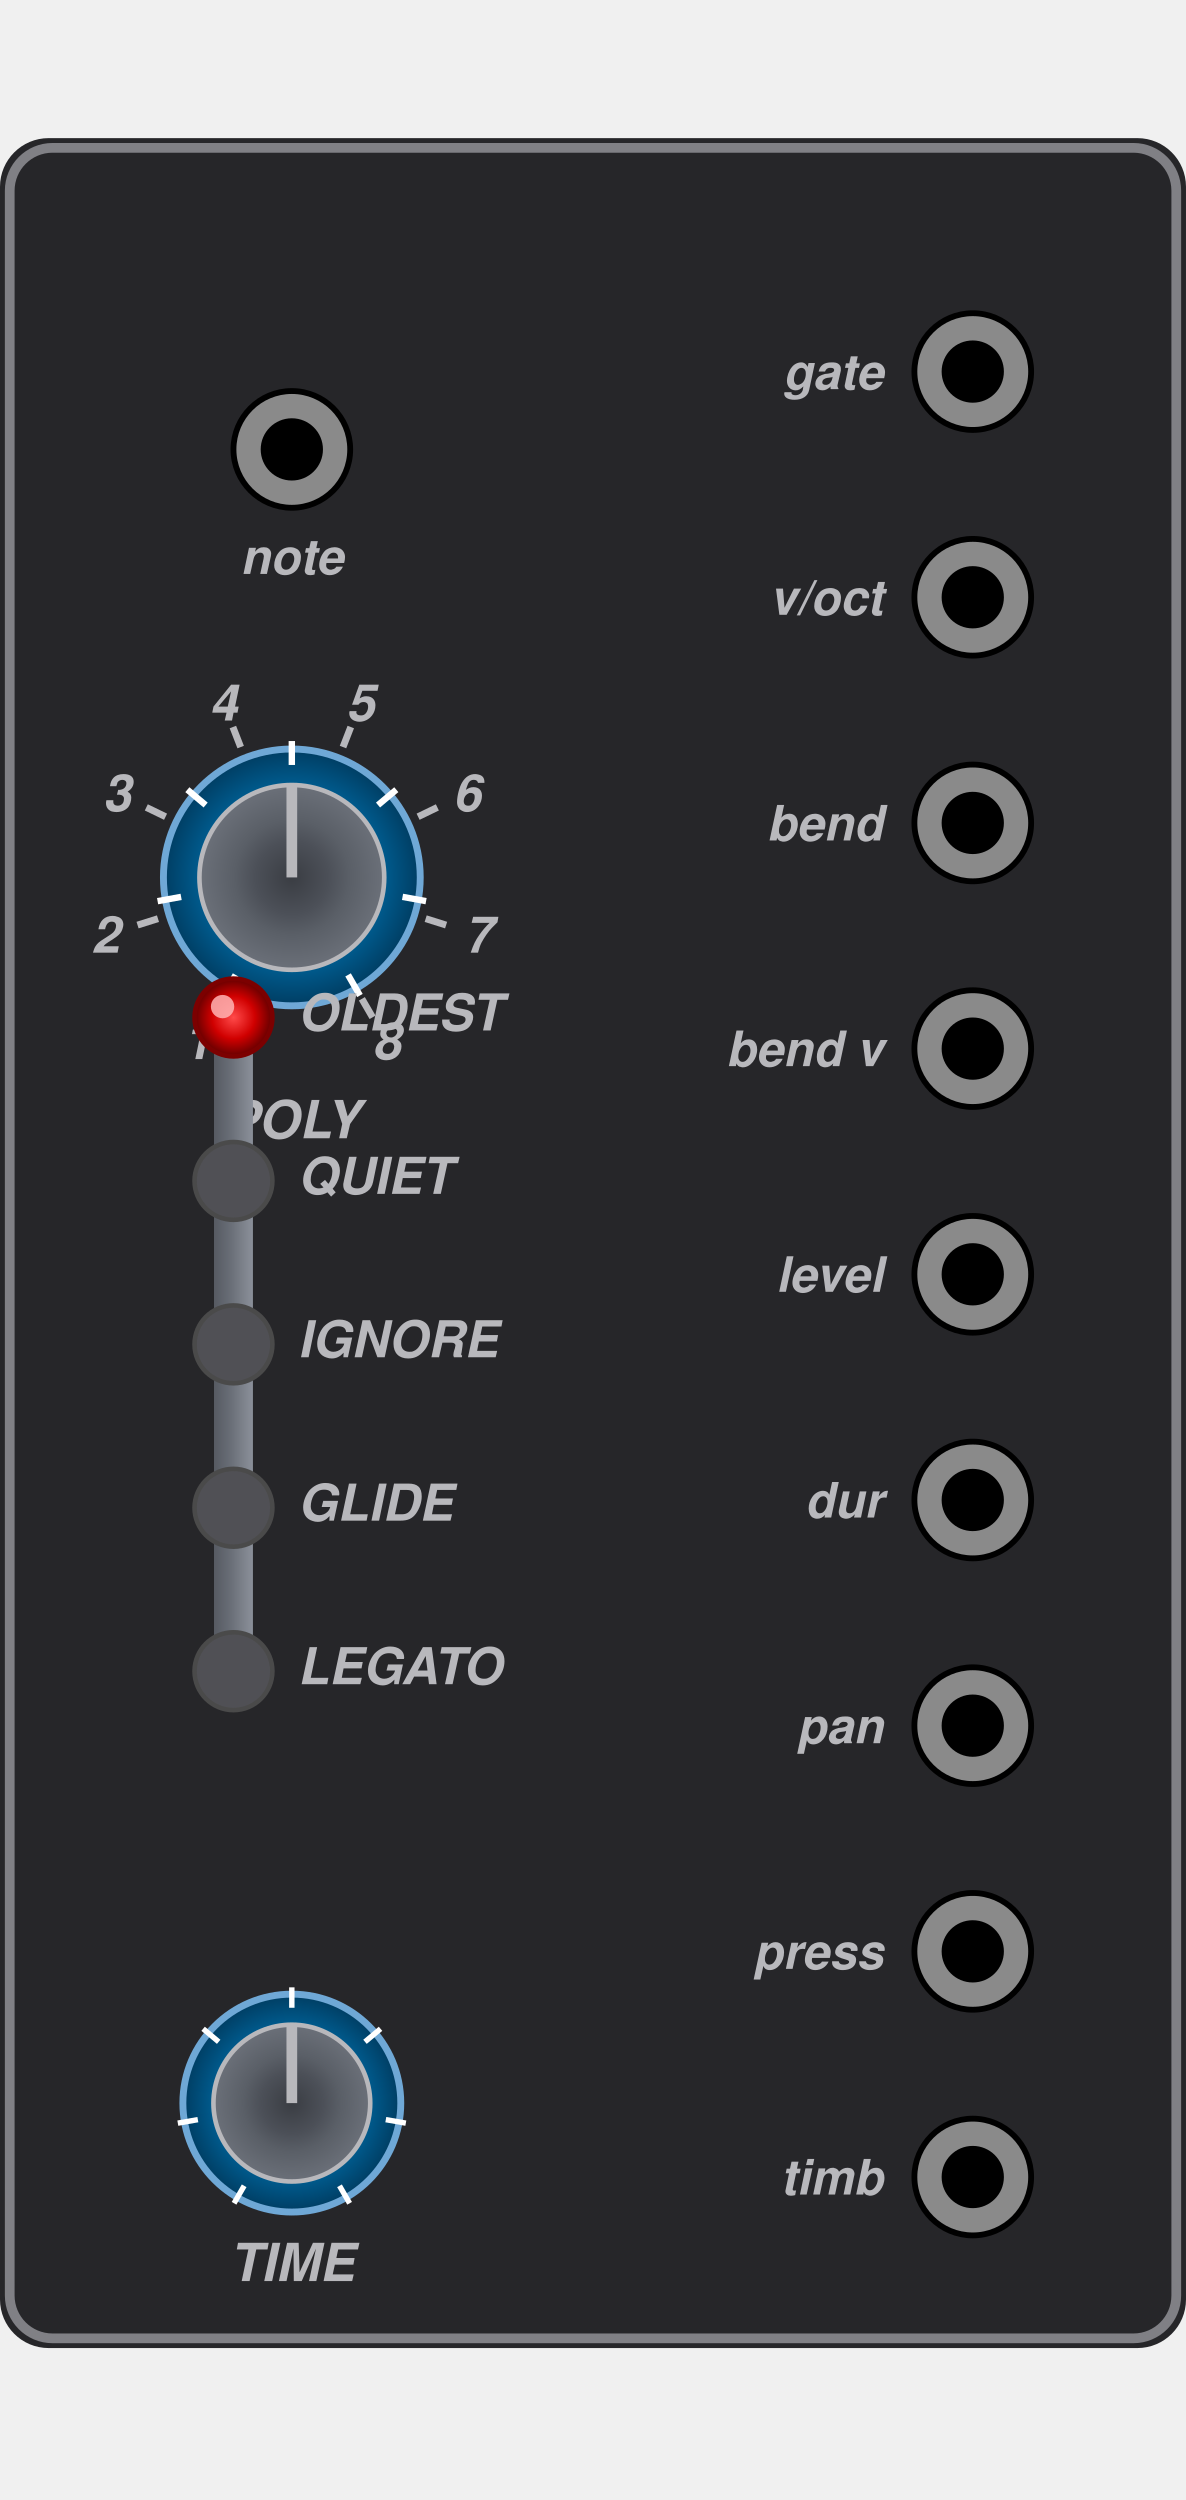
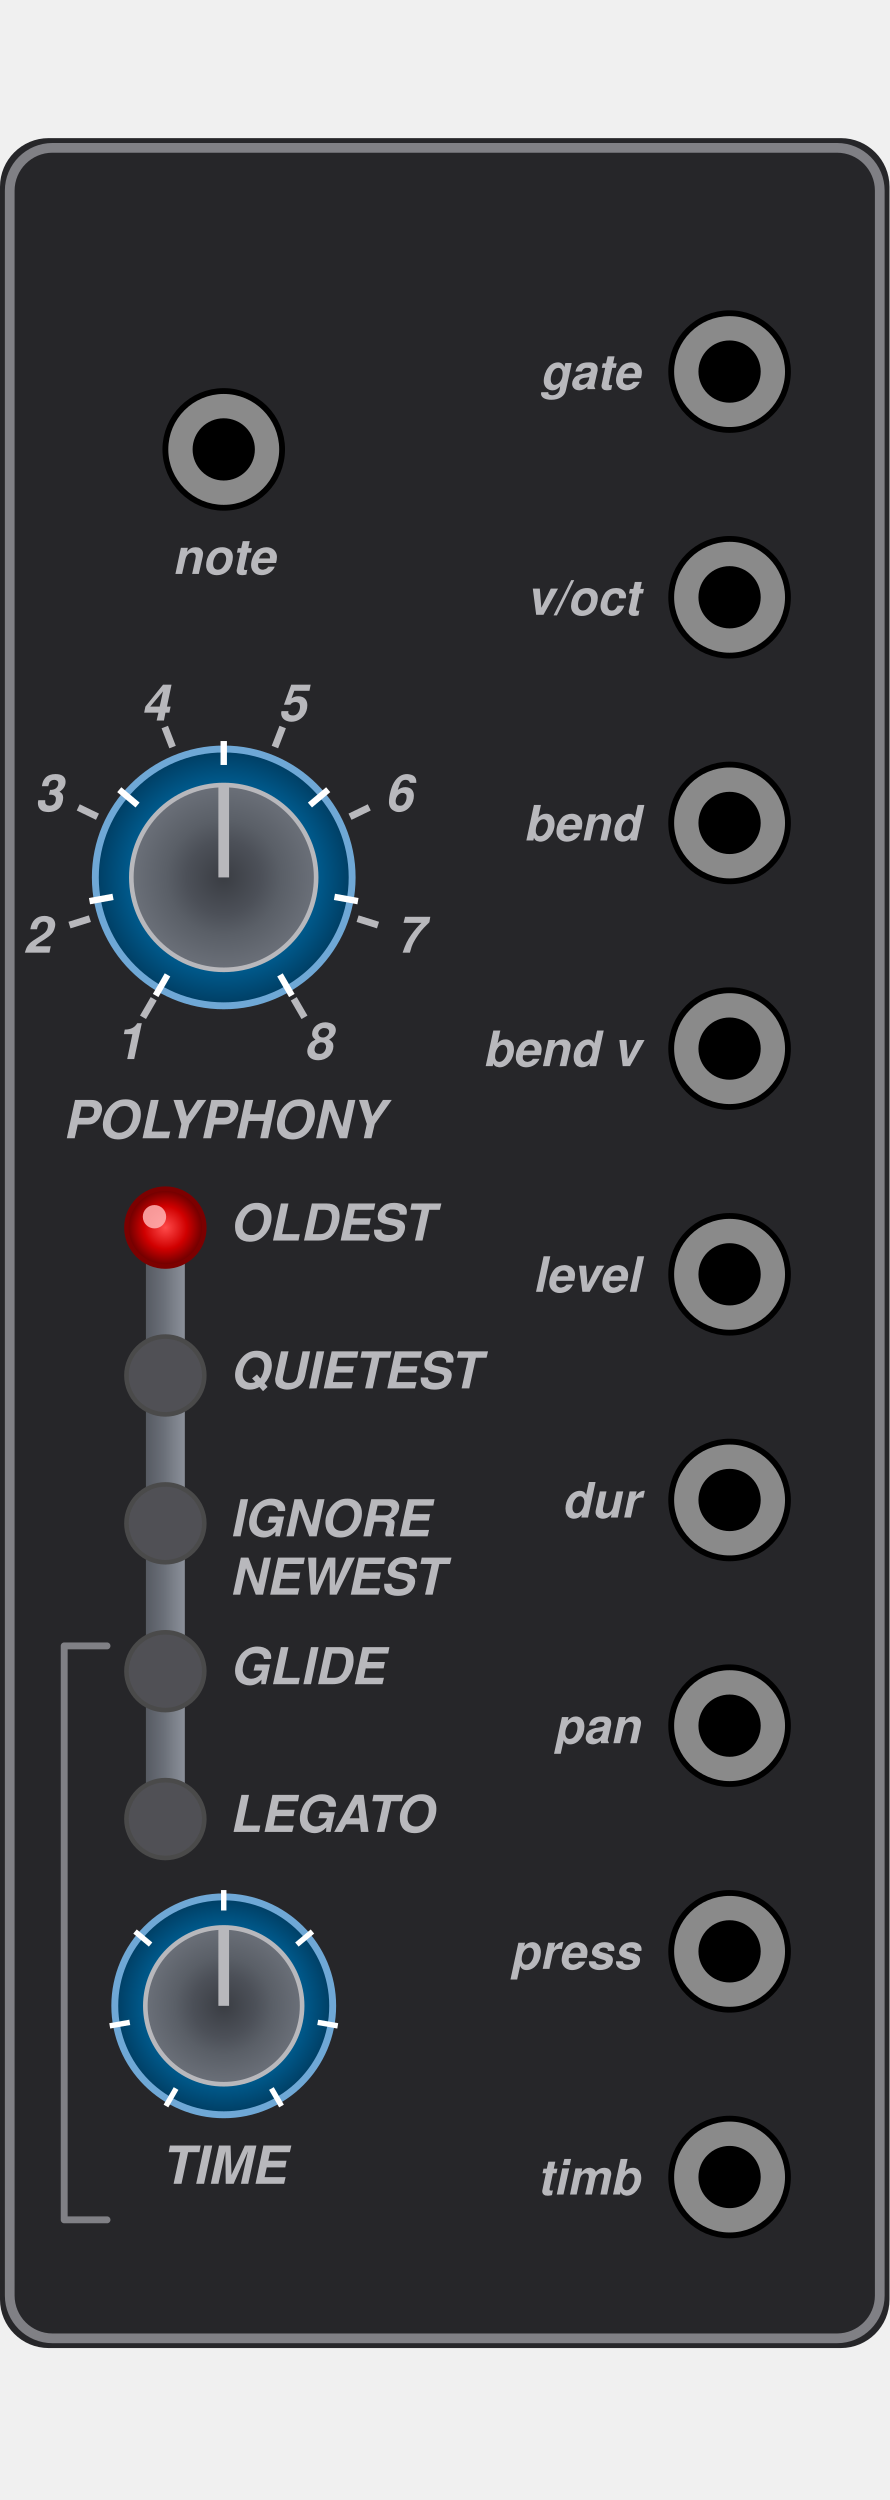
- <svg xmlns="http://www.w3.org/2000/svg" width="60.96mm" height="128.5mm" viewBox="3.9 0 60.96 128.5" font-family="Arial Narrow, Helvetica, Arial, sans-serif">
+ <svg xmlns="http://www.w3.org/2000/svg" width="45.72mm" height="128.5mm" viewBox="3.9 0 45.72 128.5" font-family="Arial Narrow, Helvetica, Arial, sans-serif">
  <defs>
    <linearGradient id="metalStripV" x1="0" y1="0" x2="1" y2="0">
      <stop offset="0" stop-color="#565a62" />
      <stop offset="0.45" stop-color="#6a6f78" />
      <stop offset="0.7" stop-color="#7a7f88" />
      <stop offset="1" stop-color="#8b909a" />
    </linearGradient>
    <linearGradient id="metalStripH" x1="0" y1="0" x2="0" y2="1">
      <stop offset="0" stop-color="#565a62" />
      <stop offset="0.45" stop-color="#6a6f78" />
      <stop offset="0.7" stop-color="#7a7f88" />
      <stop offset="1" stop-color="#8b909a" />
    </linearGradient>
    <radialGradient id="metalDisc">
      <stop offset="0" stop-color="#565a62" />
      <stop offset="0.45" stop-color="#6a6f78" />
      <stop offset="0.7" stop-color="#7a7f88" />
      <stop offset="1" stop-color="#8b909a" />
    </radialGradient>
    <radialGradient id="blueRing">
      <stop offset="0" stop-color="#1688cc" />
      <stop offset="0.55" stop-color="#006da8" />
      <stop offset="1" stop-color="#003d62" />
    </radialGradient>
    <radialGradient id="orangeRing">
      <stop offset="0" stop-color="#f2953a" />
      <stop offset="0.55" stop-color="#d06b00" />
      <stop offset="1" stop-color="#6f3800" />
    </radialGradient>
    <radialGradient id="greenRing">
      <stop offset="0" stop-color="#3ec06a" />
      <stop offset="0.55" stop-color="#149146" />
      <stop offset="1" stop-color="#0a4a24" />
    </radialGradient>
    <radialGradient id="purpleRing">
      <stop offset="0" stop-color="#a07ae0" />
      <stop offset="0.55" stop-color="#7548c0" />
      <stop offset="1" stop-color="#3d2268" />
    </radialGradient>
    <radialGradient id="blueDial">
      <stop offset="0" stop-color="#1d79b7" />
      <stop offset="0.6" stop-color="#00639a" />
      <stop offset="1" stop-color="#00456e" />
    </radialGradient>
    <radialGradient id="knobCap">
      <stop offset="0" stop-color="#3a3d43" />
      <stop offset="0.4" stop-color="#4c5058" />
      <stop offset="0.62" stop-color="#5a5f67" />
      <stop offset="1" stop-color="#6b7079" />
    </radialGradient>
    <radialGradient id="redLed">
      <stop offset="0" stop-color="#ff4a4a" />
      <stop offset="0.55" stop-color="#d00000" />
      <stop offset="1" stop-color="#650000" />
    </radialGradient>
    <radialGradient id="greenLed">
      <stop offset="0" stop-color="#5cf07a" />
      <stop offset="0.55" stop-color="#12a531" />
      <stop offset="1" stop-color="#054d15" />
    </radialGradient>
    <radialGradient id="orangeLed">
      <stop offset="0" stop-color="#ffbf5c" />
      <stop offset="0.55" stop-color="#ef7d00" />
      <stop offset="1" stop-color="#7a3a00" />
    </radialGradient>
  </defs>
  <g transform="translate(3.9 7.0994)">
-     <rect x="0" y="0" width="60.96" height="113.591" rx="2.5" fill="#262629" />
-     <rect x="0.5" y="0.5" width="59.96" height="112.591" rx="2.2" fill="none" stroke="#808085" stroke-width="0.5" />
-     <g data-wcoast-port="noteIn" data-wcoast-cx="15" data-wcoast-cy="16">
-       <circle cx="15" cy="16" r="3" fill="#8a8a8a" stroke="#000000" stroke-width="0.3" />
-       <circle cx="15" cy="16" r="1.6" fill="#000000" />
+     <rect x="0" y="0" width="45.72" height="113.591" rx="2.5" fill="#262629" />
+     <rect x="0.5" y="0.5" width="44.72" height="112.591" rx="2.2" fill="none" stroke="#808085" stroke-width="0.5" />
+     <g data-wcoast-port="noteIn" data-wcoast-cx="11.5" data-wcoast-cy="16">
+       <circle cx="11.5" cy="16" r="3" fill="#8a8a8a" stroke="#000000" stroke-width="0.3" />
+       <circle cx="11.5" cy="16" r="1.6" fill="#000000" />
    </g>
-     <text x="15" y="22.404" font-size="2.506" font-weight="700" font-style="italic" fill="#b8b8bc" text-anchor="middle" font-family="Arial Narrow, Helvetica, Arial, sans-serif" data-wcoast-label-for="noteIn">note</text>
-     <g data-wcoast-param="poly" data-wcoast-cx="15" data-wcoast-cy="38" data-wcoast-angle-min="-150" data-wcoast-angle-max="150">
-       <circle cx="15" cy="38" r="6.6" fill="url(#blueRing)" stroke="#6fa8d6" stroke-width="0.355" />
-       <circle cx="15" cy="38" r="4.75" fill="url(#knobCap)" stroke="#b8b8bc" stroke-width="0.237" />
-       <line x1="11.40" y1="44.24" x2="10.85" y2="45.19" stroke="#b8b8bc" stroke-width="0.355" />
-       <text x="10.137" y="47.335" font-size="2.606" font-weight="700" font-style="italic" fill="#b8b8bc" text-anchor="middle" font-family="Arial Narrow, Helvetica, Arial, sans-serif" data-wcoast-label-for="poly">1</text>
-       <line x1="8.12" y1="40.12" x2="7.07" y2="40.45" stroke="#b8b8bc" stroke-width="0.355" />
-       <text x="5.423" y="41.866" font-size="2.606" font-weight="700" font-style="italic" fill="#b8b8bc" text-anchor="middle" font-family="Arial Narrow, Helvetica, Arial, sans-serif" data-wcoast-label-for="poly">2</text>
-       <line x1="8.51" y1="34.88" x2="7.52" y2="34.40" stroke="#b8b8bc" stroke-width="0.355" />
-       <text x="6.002" y="34.579" font-size="2.606" font-weight="700" font-style="italic" fill="#b8b8bc" text-anchor="middle" font-family="Arial Narrow, Helvetica, Arial, sans-serif" data-wcoast-label-for="poly">3</text>
-       <line x1="12.37" y1="31.30" x2="11.97" y2="30.27" stroke="#b8b8bc" stroke-width="0.355" />
-       <text x="11.479" y="29.94" font-size="2.606" font-weight="700" font-style="italic" fill="#b8b8bc" text-anchor="middle" font-family="Arial Narrow, Helvetica, Arial, sans-serif" data-wcoast-label-for="poly">4</text>
-       <line x1="17.63" y1="31.30" x2="18.03" y2="30.27" stroke="#b8b8bc" stroke-width="0.355" />
-       <text x="18.521" y="29.94" font-size="2.606" font-weight="700" font-style="italic" fill="#b8b8bc" text-anchor="middle" font-family="Arial Narrow, Helvetica, Arial, sans-serif" data-wcoast-label-for="poly">5</text>
-       <line x1="21.49" y1="34.88" x2="22.48" y2="34.40" stroke="#b8b8bc" stroke-width="0.355" />
-       <text x="23.998" y="34.579" font-size="2.606" font-weight="700" font-style="italic" fill="#b8b8bc" text-anchor="middle" font-family="Arial Narrow, Helvetica, Arial, sans-serif" data-wcoast-label-for="poly">6</text>
-       <line x1="21.88" y1="40.12" x2="22.93" y2="40.45" stroke="#b8b8bc" stroke-width="0.355" />
-       <text x="24.577" y="41.866" font-size="2.606" font-weight="700" font-style="italic" fill="#b8b8bc" text-anchor="middle" font-family="Arial Narrow, Helvetica, Arial, sans-serif" data-wcoast-label-for="poly">7</text>
-       <line x1="18.60" y1="44.24" x2="19.15" y2="45.19" stroke="#b8b8bc" stroke-width="0.355" />
-       <text x="19.863" y="47.335" font-size="2.606" font-weight="700" font-style="italic" fill="#b8b8bc" text-anchor="middle" font-family="Arial Narrow, Helvetica, Arial, sans-serif" data-wcoast-label-for="poly">8</text>
+     <text x="11.5" y="22.404" font-size="2.506" font-weight="700" font-style="italic" fill="#b8b8bc" text-anchor="middle" font-family="Arial Narrow, Helvetica, Arial, sans-serif" data-wcoast-label-for="noteIn">note</text>
+     <g data-wcoast-param="poly" data-wcoast-cx="11.5" data-wcoast-cy="38" data-wcoast-angle-min="-150" data-wcoast-angle-max="150">
+       <circle cx="11.5" cy="38" r="6.6" fill="url(#blueRing)" stroke="#6fa8d6" stroke-width="0.355" />
+       <circle cx="11.5" cy="38" r="4.75" fill="url(#knobCap)" stroke="#b8b8bc" stroke-width="0.237" />
+       <line x1="7.90" y1="44.24" x2="7.35" y2="45.19" stroke="#b8b8bc" stroke-width="0.355" />
+       <text x="6.637" y="47.335" font-size="2.606" font-weight="700" font-style="italic" fill="#b8b8bc" text-anchor="middle" font-family="Arial Narrow, Helvetica, Arial, sans-serif" data-wcoast-label-for="poly">1</text>
+       <line x1="4.62" y1="40.12" x2="3.57" y2="40.45" stroke="#b8b8bc" stroke-width="0.355" />
+       <text x="1.923" y="41.866" font-size="2.606" font-weight="700" font-style="italic" fill="#b8b8bc" text-anchor="middle" font-family="Arial Narrow, Helvetica, Arial, sans-serif" data-wcoast-label-for="poly">2</text>
+       <line x1="5.01" y1="34.88" x2="4.02" y2="34.40" stroke="#b8b8bc" stroke-width="0.355" />
+       <text x="2.502" y="34.579" font-size="2.606" font-weight="700" font-style="italic" fill="#b8b8bc" text-anchor="middle" font-family="Arial Narrow, Helvetica, Arial, sans-serif" data-wcoast-label-for="poly">3</text>
+       <line x1="8.87" y1="31.30" x2="8.47" y2="30.27" stroke="#b8b8bc" stroke-width="0.355" />
+       <text x="7.979" y="29.94" font-size="2.606" font-weight="700" font-style="italic" fill="#b8b8bc" text-anchor="middle" font-family="Arial Narrow, Helvetica, Arial, sans-serif" data-wcoast-label-for="poly">4</text>
+       <line x1="14.13" y1="31.30" x2="14.53" y2="30.27" stroke="#b8b8bc" stroke-width="0.355" />
+       <text x="15.021" y="29.94" font-size="2.606" font-weight="700" font-style="italic" fill="#b8b8bc" text-anchor="middle" font-family="Arial Narrow, Helvetica, Arial, sans-serif" data-wcoast-label-for="poly">5</text>
+       <line x1="17.99" y1="34.88" x2="18.98" y2="34.40" stroke="#b8b8bc" stroke-width="0.355" />
+       <text x="20.498" y="34.579" font-size="2.606" font-weight="700" font-style="italic" fill="#b8b8bc" text-anchor="middle" font-family="Arial Narrow, Helvetica, Arial, sans-serif" data-wcoast-label-for="poly">6</text>
+       <line x1="18.38" y1="40.12" x2="19.43" y2="40.45" stroke="#b8b8bc" stroke-width="0.355" />
+       <text x="21.077" y="41.866" font-size="2.606" font-weight="700" font-style="italic" fill="#b8b8bc" text-anchor="middle" font-family="Arial Narrow, Helvetica, Arial, sans-serif" data-wcoast-label-for="poly">7</text>
+       <line x1="15.10" y1="44.24" x2="15.65" y2="45.19" stroke="#b8b8bc" stroke-width="0.355" />
+       <text x="16.363" y="47.335" font-size="2.606" font-weight="700" font-style="italic" fill="#b8b8bc" text-anchor="middle" font-family="Arial Narrow, Helvetica, Arial, sans-serif" data-wcoast-label-for="poly">8</text>
      <g data-wcoast-role="indicator">
-         <line x1="12.11" y1="43.01" x2="11.50" y2="44.07" stroke="#ffffff" stroke-width="0.328" />
-         <line x1="9.31" y1="39.00" x2="8.10" y2="39.22" stroke="#ffffff" stroke-width="0.328" />
-         <line x1="10.57" y1="34.28" x2="9.63" y2="33.49" stroke="#ffffff" stroke-width="0.328" />
-         <line x1="15.00" y1="32.22" x2="15.00" y2="30.99" stroke="#ffffff" stroke-width="0.328" />
-         <line x1="19.43" y1="34.28" x2="20.37" y2="33.49" stroke="#ffffff" stroke-width="0.328" />
-         <line x1="20.69" y1="39.00" x2="21.90" y2="39.22" stroke="#ffffff" stroke-width="0.328" />
-         <line x1="17.89" y1="43.01" x2="18.50" y2="44.07" stroke="#ffffff" stroke-width="0.328" />
-         <line x1="15" y1="38" x2="15" y2="33.25" stroke="#b8b8bc" stroke-width="0.55" />
+         <line x1="8.61" y1="43.01" x2="8.00" y2="44.07" stroke="#ffffff" stroke-width="0.328" />
+         <line x1="5.81" y1="39.00" x2="4.60" y2="39.22" stroke="#ffffff" stroke-width="0.328" />
+         <line x1="7.07" y1="34.28" x2="6.13" y2="33.49" stroke="#ffffff" stroke-width="0.328" />
+         <line x1="11.50" y1="32.22" x2="11.50" y2="30.99" stroke="#ffffff" stroke-width="0.328" />
+         <line x1="15.93" y1="34.28" x2="16.87" y2="33.49" stroke="#ffffff" stroke-width="0.328" />
+         <line x1="17.19" y1="39.00" x2="18.40" y2="39.22" stroke="#ffffff" stroke-width="0.328" />
+         <line x1="14.39" y1="43.01" x2="15.00" y2="44.07" stroke="#ffffff" stroke-width="0.328" />
+         <line x1="11.5" y1="38" x2="11.5" y2="33.25" stroke="#b8b8bc" stroke-width="0.55" />
      </g>
    </g>
-     <text x="15" y="51.404" font-size="2.706" font-weight="700" font-style="italic" fill="#b8b8bc" text-anchor="middle" font-family="Arial Narrow, Helvetica, Arial, sans-serif" data-wcoast-label-for="poly">POLY</text>
+     <text x="11.5" y="51.404" font-size="2.706" font-weight="700" font-style="italic" fill="#b8b8bc" text-anchor="middle" font-family="Arial Narrow, Helvetica, Arial, sans-serif" data-wcoast-label-for="poly">POLYPHONY</text>
    <g data-wcoast-param="rollover">
-       <rect x="11.00" y="45.20" width="2.00" height="33.60" fill="url(#metalStripV)" />
-       <circle cx="12" cy="45.2" r="2" fill="url(#redLed)" stroke="#7c0000" stroke-width="0.237" data-wcoast-role="step-indicator" data-wcoast-step="oldest" />
-       <circle cx="11.44" cy="44.64" r="0.60" fill="#ffb4b4" opacity="0.85" data-wcoast-role="led-gloss" pointer-events="none" />
-       <text x="15.3" y="45.865" font-size="2.606" font-weight="700" font-style="italic" fill="#b8b8bc" text-anchor="start" font-family="Arial Narrow, Helvetica, Arial, sans-serif">OLDEST</text>
-       <circle cx="12" cy="53.6" r="2" fill="#505055" stroke="#4a4a4a" stroke-width="0.237" data-wcoast-role="step-indicator" data-wcoast-step="quietest" />
-       <circle cx="11.44" cy="53.04" r="0.60" fill="#ffb4b4" opacity="0" data-wcoast-role="led-gloss" pointer-events="none" />
-       <text x="15.3" y="54.265" font-size="2.606" font-weight="700" font-style="italic" fill="#b8b8bc" text-anchor="start" font-family="Arial Narrow, Helvetica, Arial, sans-serif">QUIET</text>
-       <circle cx="12" cy="62" r="2" fill="#505055" stroke="#4a4a4a" stroke-width="0.237" data-wcoast-role="step-indicator" data-wcoast-step="ignore" />
-       <circle cx="11.44" cy="61.44" r="0.60" fill="#ffb4b4" opacity="0" data-wcoast-role="led-gloss" pointer-events="none" />
-       <text x="15.3" y="62.665" font-size="2.606" font-weight="700" font-style="italic" fill="#b8b8bc" text-anchor="start" font-family="Arial Narrow, Helvetica, Arial, sans-serif">IGNORE</text>
-       <circle cx="12" cy="70.4" r="2" fill="#505055" stroke="#4a4a4a" stroke-width="0.237" data-wcoast-role="step-indicator" data-wcoast-step="glide" />
-       <circle cx="11.44" cy="69.84" r="0.60" fill="#ffb4b4" opacity="0" data-wcoast-role="led-gloss" pointer-events="none" />
-       <text x="15.3" y="71.065" font-size="2.606" font-weight="700" font-style="italic" fill="#b8b8bc" text-anchor="start" font-family="Arial Narrow, Helvetica, Arial, sans-serif">GLIDE</text>
-       <circle cx="12" cy="78.8" r="2" fill="#505055" stroke="#4a4a4a" stroke-width="0.237" data-wcoast-role="step-indicator" data-wcoast-step="legato" />
-       <circle cx="11.44" cy="78.24" r="0.60" fill="#ffb4b4" opacity="0" data-wcoast-role="led-gloss" pointer-events="none" />
-       <text x="15.3" y="79.465" font-size="2.606" font-weight="700" font-style="italic" fill="#b8b8bc" text-anchor="start" font-family="Arial Narrow, Helvetica, Arial, sans-serif">LEGATO</text>
+       <rect x="7.50" y="56.00" width="2.00" height="30.40" fill="url(#metalStripV)" />
+       <circle cx="8.5" cy="56" r="2" fill="url(#redLed)" stroke="#7c0000" stroke-width="0.237" data-wcoast-role="step-indicator" data-wcoast-step="oldest" />
+       <circle cx="7.94" cy="55.44" r="0.60" fill="#ffb4b4" opacity="0.85" data-wcoast-role="led-gloss" pointer-events="none" />
+       <text x="11.8" y="56.665" font-size="2.606" font-weight="700" font-style="italic" fill="#b8b8bc" text-anchor="start" font-family="Arial Narrow, Helvetica, Arial, sans-serif">OLDEST</text>
+       <circle cx="8.5" cy="63.6" r="2" fill="#505055" stroke="#4a4a4a" stroke-width="0.237" data-wcoast-role="step-indicator" data-wcoast-step="quietest" />
+       <circle cx="7.94" cy="63.04" r="0.60" fill="#ffb4b4" opacity="0" data-wcoast-role="led-gloss" pointer-events="none" />
+       <text x="11.8" y="64.265" font-size="2.606" font-weight="700" font-style="italic" fill="#b8b8bc" text-anchor="start" font-family="Arial Narrow, Helvetica, Arial, sans-serif">QUIETEST</text>
+       <circle cx="8.5" cy="71.2" r="2" fill="#505055" stroke="#4a4a4a" stroke-width="0.237" data-wcoast-role="step-indicator" data-wcoast-step="ignore" />
+       <circle cx="7.94" cy="70.64" r="0.60" fill="#ffb4b4" opacity="0" data-wcoast-role="led-gloss" pointer-events="none" />
+       <text x="11.8" y="71.865" font-size="2.606" font-weight="700" font-style="italic" fill="#b8b8bc" text-anchor="start" font-family="Arial Narrow, Helvetica, Arial, sans-serif">
+         <tspan x="11.8" dy="0">IGNORE</tspan>
+         <tspan x="11.8" dy="3">NEWEST</tspan>
+       </text>
+       <circle cx="8.5" cy="78.8" r="2" fill="#505055" stroke="#4a4a4a" stroke-width="0.237" data-wcoast-role="step-indicator" data-wcoast-step="glide" />
+       <circle cx="7.94" cy="78.24" r="0.60" fill="#ffb4b4" opacity="0" data-wcoast-role="led-gloss" pointer-events="none" />
+       <text x="11.8" y="79.465" font-size="2.606" font-weight="700" font-style="italic" fill="#b8b8bc" text-anchor="start" font-family="Arial Narrow, Helvetica, Arial, sans-serif">GLIDE</text>
+       <circle cx="8.5" cy="86.4" r="2" fill="#505055" stroke="#4a4a4a" stroke-width="0.237" data-wcoast-role="step-indicator" data-wcoast-step="legato" />
+       <circle cx="7.94" cy="85.84" r="0.60" fill="#ffb4b4" opacity="0" data-wcoast-role="led-gloss" pointer-events="none" />
+       <text x="11.8" y="87.065" font-size="2.606" font-weight="700" font-style="italic" fill="#b8b8bc" text-anchor="start" font-family="Arial Narrow, Helvetica, Arial, sans-serif">LEGATO</text>
    </g>
-     <g data-wcoast-param="time" data-wcoast-cx="15" data-wcoast-cy="101" data-wcoast-angle-min="-150" data-wcoast-angle-max="150">
-       <circle cx="15" cy="101" r="5.6" fill="url(#blueRing)" stroke="#6fa8d6" stroke-width="0.355" />
-       <circle cx="15" cy="101" r="4.03" fill="url(#knobCap)" stroke="#b8b8bc" stroke-width="0.237" />
+     <g data-wcoast-param="time" data-wcoast-cx="11.5" data-wcoast-cy="96" data-wcoast-angle-min="-150" data-wcoast-angle-max="150">
+       <circle cx="11.5" cy="96" r="5.6" fill="url(#blueRing)" stroke="#6fa8d6" stroke-width="0.355" />
+       <circle cx="11.5" cy="96" r="4.03" fill="url(#knobCap)" stroke="#b8b8bc" stroke-width="0.237" />
      <g data-wcoast-role="indicator">
-         <line x1="12.55" y1="105.25" x2="12.03" y2="106.15" stroke="#ffffff" stroke-width="0.278" />
-         <line x1="10.17" y1="101.85" x2="9.14" y2="102.03" stroke="#ffffff" stroke-width="0.278" />
-         <line x1="11.24" y1="97.85" x2="10.44" y2="97.18" stroke="#ffffff" stroke-width="0.278" />
-         <line x1="15.00" y1="96.10" x2="15.00" y2="95.05" stroke="#ffffff" stroke-width="0.278" />
-         <line x1="18.76" y1="97.85" x2="19.56" y2="97.18" stroke="#ffffff" stroke-width="0.278" />
-         <line x1="19.83" y1="101.85" x2="20.86" y2="102.03" stroke="#ffffff" stroke-width="0.278" />
-         <line x1="17.45" y1="105.25" x2="17.97" y2="106.15" stroke="#ffffff" stroke-width="0.278" />
-         <line x1="15" y1="101" x2="15" y2="96.97" stroke="#b8b8bc" stroke-width="0.55" />
+         <line x1="9.05" y1="100.25" x2="8.53" y2="101.15" stroke="#ffffff" stroke-width="0.278" />
+         <line x1="6.67" y1="96.85" x2="5.64" y2="97.03" stroke="#ffffff" stroke-width="0.278" />
+         <line x1="7.74" y1="92.85" x2="6.94" y2="92.18" stroke="#ffffff" stroke-width="0.278" />
+         <line x1="11.50" y1="91.10" x2="11.50" y2="90.05" stroke="#ffffff" stroke-width="0.278" />
+         <line x1="15.26" y1="92.85" x2="16.06" y2="92.18" stroke="#ffffff" stroke-width="0.278" />
+         <line x1="16.33" y1="96.85" x2="17.36" y2="97.03" stroke="#ffffff" stroke-width="0.278" />
+         <line x1="13.95" y1="100.25" x2="14.47" y2="101.15" stroke="#ffffff" stroke-width="0.278" />
+         <line x1="11.5" y1="96" x2="11.5" y2="91.97" stroke="#b8b8bc" stroke-width="0.55" />
      </g>
    </g>
-     <text x="15" y="110.148" font-size="2.706" font-weight="700" font-style="italic" fill="#b8b8bc" text-anchor="middle" font-family="Arial Narrow, Helvetica, Arial, sans-serif" data-wcoast-label-for="time">TIME</text>
-     <g data-wcoast-port="gateOut" data-wcoast-cx="50" data-wcoast-cy="12">
-       <circle cx="50" cy="12" r="3" fill="#8a8a8a" stroke="#000000" stroke-width="0.3" />
-       <circle cx="50" cy="12" r="1.6" fill="#000000" />
+     <text x="11.5" y="105.148" font-size="2.706" font-weight="700" font-style="italic" fill="#b8b8bc" text-anchor="middle" font-family="Arial Narrow, Helvetica, Arial, sans-serif" data-wcoast-label-for="time">TIME</text>
+     <path d="M5.5,77.5 L3.3,77.5 L3.3,107 L5.5,107" fill="none" stroke="#808085" stroke-width="0.355" stroke-linecap="round" stroke-linejoin="round" />
+     <g data-wcoast-port="gateOut" data-wcoast-cx="37.5" data-wcoast-cy="12">
+       <circle cx="37.5" cy="12" r="3" fill="#8a8a8a" stroke="#000000" stroke-width="0.3" />
+       <circle cx="37.5" cy="12" r="1.6" fill="#000000" />
    </g>
-     <text x="45.4" y="12.902" font-size="2.506" font-weight="700" font-style="italic" fill="#b8b8bc" text-anchor="end" font-family="Arial Narrow, Helvetica, Arial, sans-serif" data-wcoast-label-for="gateOut">gate</text>
-     <g data-wcoast-port="pitchOut" data-wcoast-cx="50" data-wcoast-cy="23.6">
-       <circle cx="50" cy="23.6" r="3" fill="#8a8a8a" stroke="#000000" stroke-width="0.3" />
-       <circle cx="50" cy="23.6" r="1.6" fill="#000000" />
+     <text x="32.9" y="12.902" font-size="2.506" font-weight="700" font-style="italic" fill="#b8b8bc" text-anchor="end" font-family="Arial Narrow, Helvetica, Arial, sans-serif" data-wcoast-label-for="gateOut">gate</text>
+     <g data-wcoast-port="pitchOut" data-wcoast-cx="37.5" data-wcoast-cy="23.6">
+       <circle cx="37.5" cy="23.6" r="3" fill="#8a8a8a" stroke="#000000" stroke-width="0.3" />
+       <circle cx="37.5" cy="23.6" r="1.6" fill="#000000" />
    </g>
-     <text x="45.4" y="24.502" font-size="2.506" font-weight="700" font-style="italic" fill="#b8b8bc" text-anchor="end" font-family="Arial Narrow, Helvetica, Arial, sans-serif" data-wcoast-label-for="pitchOut">v/oct</text>
-     <g data-wcoast-port="bendOut" data-wcoast-cx="50" data-wcoast-cy="35.2">
-       <circle cx="50" cy="35.2" r="3" fill="#8a8a8a" stroke="#000000" stroke-width="0.3" />
-       <circle cx="50" cy="35.2" r="1.6" fill="#000000" />
+     <text x="32.9" y="24.502" font-size="2.506" font-weight="700" font-style="italic" fill="#b8b8bc" text-anchor="end" font-family="Arial Narrow, Helvetica, Arial, sans-serif" data-wcoast-label-for="pitchOut">v/oct</text>
+     <g data-wcoast-port="bendOut" data-wcoast-cx="37.5" data-wcoast-cy="35.2">
+       <circle cx="37.5" cy="35.2" r="3" fill="#8a8a8a" stroke="#000000" stroke-width="0.3" />
+       <circle cx="37.5" cy="35.2" r="1.6" fill="#000000" />
    </g>
-     <text x="45.4" y="36.102" font-size="2.506" font-weight="700" font-style="italic" fill="#b8b8bc" text-anchor="end" font-family="Arial Narrow, Helvetica, Arial, sans-serif" data-wcoast-label-for="bendOut">bend</text>
-     <g data-wcoast-port="bendVOut" data-wcoast-cx="50" data-wcoast-cy="46.8">
-       <circle cx="50" cy="46.8" r="3" fill="#8a8a8a" stroke="#000000" stroke-width="0.3" />
-       <circle cx="50" cy="46.8" r="1.6" fill="#000000" />
+     <text x="32.9" y="36.102" font-size="2.506" font-weight="700" font-style="italic" fill="#b8b8bc" text-anchor="end" font-family="Arial Narrow, Helvetica, Arial, sans-serif" data-wcoast-label-for="bendOut">bend</text>
+     <g data-wcoast-port="bendVOut" data-wcoast-cx="37.5" data-wcoast-cy="46.8">
+       <circle cx="37.5" cy="46.8" r="3" fill="#8a8a8a" stroke="#000000" stroke-width="0.3" />
+       <circle cx="37.5" cy="46.8" r="1.6" fill="#000000" />
    </g>
-     <text x="45.4" y="47.702" font-size="2.506" font-weight="700" font-style="italic" fill="#b8b8bc" text-anchor="end" font-family="Arial Narrow, Helvetica, Arial, sans-serif" data-wcoast-label-for="bendVOut">bend v</text>
-     <g data-wcoast-port="levelOut" data-wcoast-cx="50" data-wcoast-cy="58.4">
-       <circle cx="50" cy="58.4" r="3" fill="#8a8a8a" stroke="#000000" stroke-width="0.3" />
-       <circle cx="50" cy="58.4" r="1.6" fill="#000000" />
+     <text x="32.9" y="47.702" font-size="2.506" font-weight="700" font-style="italic" fill="#b8b8bc" text-anchor="end" font-family="Arial Narrow, Helvetica, Arial, sans-serif" data-wcoast-label-for="bendVOut">bend v</text>
+     <g data-wcoast-port="levelOut" data-wcoast-cx="37.5" data-wcoast-cy="58.4">
+       <circle cx="37.5" cy="58.4" r="3" fill="#8a8a8a" stroke="#000000" stroke-width="0.3" />
+       <circle cx="37.5" cy="58.4" r="1.6" fill="#000000" />
    </g>
-     <text x="45.4" y="59.302" font-size="2.506" font-weight="700" font-style="italic" fill="#b8b8bc" text-anchor="end" font-family="Arial Narrow, Helvetica, Arial, sans-serif" data-wcoast-label-for="levelOut">level</text>
-     <g data-wcoast-port="durOut" data-wcoast-cx="50" data-wcoast-cy="70">
-       <circle cx="50" cy="70" r="3" fill="#8a8a8a" stroke="#000000" stroke-width="0.3" />
-       <circle cx="50" cy="70" r="1.6" fill="#000000" />
+     <text x="32.9" y="59.302" font-size="2.506" font-weight="700" font-style="italic" fill="#b8b8bc" text-anchor="end" font-family="Arial Narrow, Helvetica, Arial, sans-serif" data-wcoast-label-for="levelOut">level</text>
+     <g data-wcoast-port="durOut" data-wcoast-cx="37.5" data-wcoast-cy="70">
+       <circle cx="37.5" cy="70" r="3" fill="#8a8a8a" stroke="#000000" stroke-width="0.3" />
+       <circle cx="37.5" cy="70" r="1.6" fill="#000000" />
    </g>
-     <text x="45.4" y="70.902" font-size="2.506" font-weight="700" font-style="italic" fill="#b8b8bc" text-anchor="end" font-family="Arial Narrow, Helvetica, Arial, sans-serif" data-wcoast-label-for="durOut">dur</text>
-     <g data-wcoast-port="panOut" data-wcoast-cx="50" data-wcoast-cy="81.6">
-       <circle cx="50" cy="81.6" r="3" fill="#8a8a8a" stroke="#000000" stroke-width="0.3" />
-       <circle cx="50" cy="81.6" r="1.6" fill="#000000" />
+     <text x="32.9" y="70.902" font-size="2.506" font-weight="700" font-style="italic" fill="#b8b8bc" text-anchor="end" font-family="Arial Narrow, Helvetica, Arial, sans-serif" data-wcoast-label-for="durOut">dur</text>
+     <g data-wcoast-port="panOut" data-wcoast-cx="37.5" data-wcoast-cy="81.6">
+       <circle cx="37.5" cy="81.6" r="3" fill="#8a8a8a" stroke="#000000" stroke-width="0.3" />
+       <circle cx="37.5" cy="81.6" r="1.6" fill="#000000" />
    </g>
-     <text x="45.4" y="82.502" font-size="2.506" font-weight="700" font-style="italic" fill="#b8b8bc" text-anchor="end" font-family="Arial Narrow, Helvetica, Arial, sans-serif" data-wcoast-label-for="panOut">pan</text>
-     <g data-wcoast-port="pressureOut" data-wcoast-cx="50" data-wcoast-cy="93.2">
-       <circle cx="50" cy="93.2" r="3" fill="#8a8a8a" stroke="#000000" stroke-width="0.3" />
-       <circle cx="50" cy="93.2" r="1.6" fill="#000000" />
+     <text x="32.9" y="82.502" font-size="2.506" font-weight="700" font-style="italic" fill="#b8b8bc" text-anchor="end" font-family="Arial Narrow, Helvetica, Arial, sans-serif" data-wcoast-label-for="panOut">pan</text>
+     <g data-wcoast-port="pressureOut" data-wcoast-cx="37.5" data-wcoast-cy="93.2">
+       <circle cx="37.5" cy="93.2" r="3" fill="#8a8a8a" stroke="#000000" stroke-width="0.3" />
+       <circle cx="37.5" cy="93.2" r="1.6" fill="#000000" />
    </g>
-     <text x="45.4" y="94.102" font-size="2.506" font-weight="700" font-style="italic" fill="#b8b8bc" text-anchor="end" font-family="Arial Narrow, Helvetica, Arial, sans-serif" data-wcoast-label-for="pressureOut">press</text>
-     <g data-wcoast-port="timbreOut" data-wcoast-cx="50" data-wcoast-cy="104.8">
-       <circle cx="50" cy="104.8" r="3" fill="#8a8a8a" stroke="#000000" stroke-width="0.3" />
-       <circle cx="50" cy="104.8" r="1.6" fill="#000000" />
+     <text x="32.9" y="94.102" font-size="2.506" font-weight="700" font-style="italic" fill="#b8b8bc" text-anchor="end" font-family="Arial Narrow, Helvetica, Arial, sans-serif" data-wcoast-label-for="pressureOut">press</text>
+     <g data-wcoast-port="timbreOut" data-wcoast-cx="37.5" data-wcoast-cy="104.8">
+       <circle cx="37.5" cy="104.8" r="3" fill="#8a8a8a" stroke="#000000" stroke-width="0.3" />
+       <circle cx="37.5" cy="104.8" r="1.6" fill="#000000" />
    </g>
-     <text x="45.4" y="105.702" font-size="2.506" font-weight="700" font-style="italic" fill="#b8b8bc" text-anchor="end" font-family="Arial Narrow, Helvetica, Arial, sans-serif" data-wcoast-label-for="timbreOut">timb</text>
+     <text x="32.9" y="105.702" font-size="2.506" font-weight="700" font-style="italic" fill="#b8b8bc" text-anchor="end" font-family="Arial Narrow, Helvetica, Arial, sans-serif" data-wcoast-label-for="timbreOut">timb</text>
  </g>
</svg>
